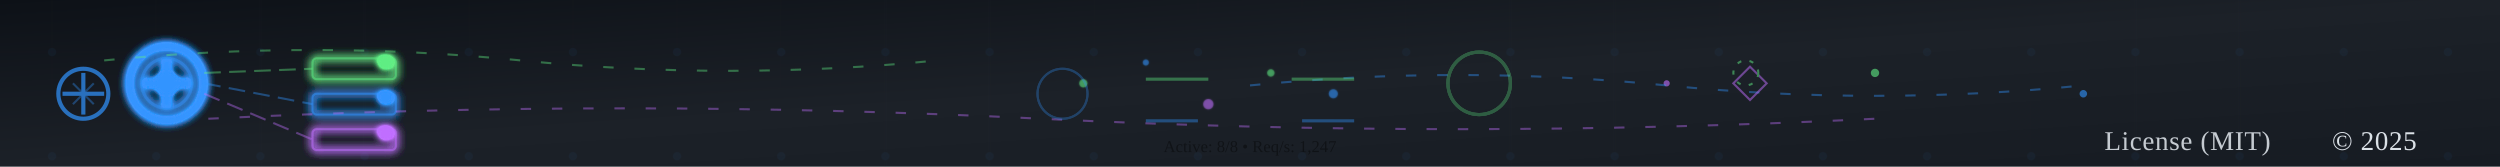
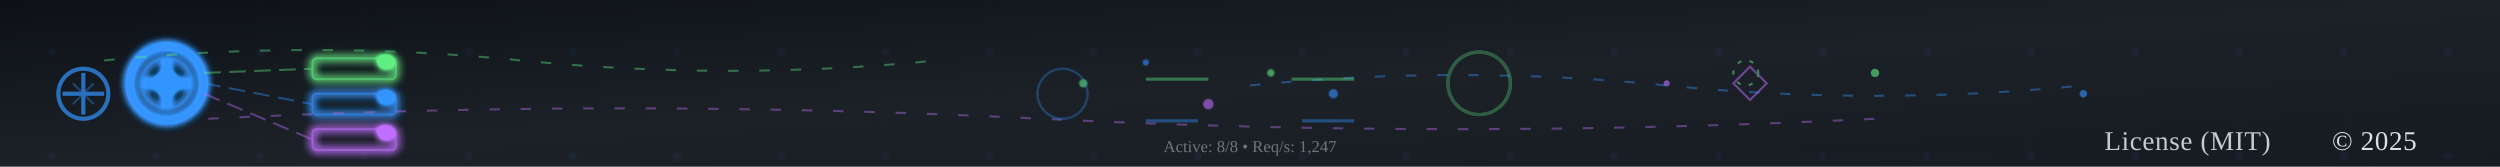
<svg xmlns="http://www.w3.org/2000/svg" width="1200" height="80" viewBox="0 0 1200 80" role="img" aria-label="Load Balancer Distribution Footer">
  <defs>
    <linearGradient id="bgLBGrad14F" x1="0%" y1="0%" x2="100%" y2="100%">
      <stop offset="0%" style="stop-color:#0d1117;stop-opacity:1" />
      <stop offset="50%" style="stop-color:#1c2128;stop-opacity:1" />
      <stop offset="100%" style="stop-color:#161b22;stop-opacity:1" />
    </linearGradient>
    <pattern id="networkTopo14F" x="0" y="0" width="50" height="50" patternUnits="userSpaceOnUse">
      <circle cx="25" cy="25" r="2" fill="#3094FF" opacity="0.15" />
      <path d="M 0 25 L 50 25 M 25 0 L 25 50" stroke="#30363d" stroke-width="0.5" opacity="0.15" />
    </pattern>
    <filter id="glow14F" x="-50%" y="-50%" width="200%" height="200%">
      <feGaussianBlur stdDeviation="2" result="blur" />
      <feColorMatrix in="blur" type="matrix" values="1 0 0 0 0  0 1 0 0 0  0 0 1 0 0  0 0 0 6 0" result="glow" />
      <feMerge>
        <feMergeNode in="glow" />
        <feMergeNode in="SourceGraphic" />
      </feMerge>
    </filter>
  </defs>
  <style>
    @media (prefers-color-scheme: dark) {
      .text-link { fill: #c9d1d9; font-family: 'SF Pro Text', -apple-system, BlinkMacSystemFont, 'Segoe UI', 'Roboto', 'Helvetica Neue', Arial, sans-serif; font-weight: 500; }
      .divider { stroke: #30363d; }
      .accent-green { fill: #5FED83; stroke: #5FED83; }
      .accent-blue { fill: #3094FF; stroke: #3094FF; }
      .accent-purple { fill: #C06EFF; stroke: #C06EFF; }
    }
    @media (prefers-color-scheme: light) {
      .text-link { fill: #1f2328; font-family: 'SF Pro Text', -apple-system, BlinkMacSystemFont, 'Segoe UI', 'Roboto', 'Helvetica Neue', Arial, sans-serif; font-weight: 500; }
      .divider { stroke: #d0d7de; }
      .accent-green { fill: #08872B; stroke: #08872B; }
      .accent-blue { fill: #0969DA; stroke: #0969DA; }
      .accent-purple { fill: #501DAF; stroke: #501DAF; }
    }

    .link { font-size: 13px; letter-spacing: 0.3px; }

    .server-health {
      animation: health-indicator 2.5s ease-in-out infinite;
    }
    @keyframes health-indicator {
      0%, 100% { opacity: 0.4; r: 2; }
      50% { opacity: 1; r: 4; }
    }

    .request-flow {
      stroke-dasharray: 8 4;
      animation: req-distribute 2s linear infinite;
    }
    @keyframes req-distribute {
      to { stroke-dashoffset: -50; }
    }

    .round-robin {
      animation: robin-rotate 8s linear infinite;
      transform-origin: center;
    }
    @keyframes robin-rotate {
      to { transform: rotate(360deg); }
    }

    @media (prefers-reduced-motion: reduce) { * { animation: none !important; } }

    /* Enhanced particle effects */
    .particle {
      animation: particle-float 4s ease-in-out infinite;
      filter: blur(0.5px);
    }
    @keyframes particle-float {
      0%, 100% { opacity: 0; transform: translateY(0) translateX(0) scale(0); }
      25% { opacity: 0.8; transform: translateY(-20px) translateX(-10px) scale(1.5); }
      50% { opacity: 1; transform: translateY(-40px) translateX(5px) scale(2); }
      75% { opacity: 0.6; transform: translateY(-30px) translateX(15px) scale(1.8); }
    }

    .particle-2 {
      animation: particle-spin 5s linear infinite;
    }
    @keyframes particle-spin {
      0% { opacity: 0; transform: rotate(0deg) translateX(20px) scale(0); }
      50% { opacity: 1; transform: rotate(180deg) translateX(40px) scale(2); }
      100% { opacity: 0; transform: rotate(360deg) translateX(20px) scale(0); }
    }

    /* Wave effects */
    .wave-line {
      stroke-dasharray: 5 10;
      animation: wave-flow 3s linear infinite;
    }
    @keyframes wave-flow {
      to { stroke-dashoffset: -100; }
    }

    /* Glow pulse on text */
    .text-link {
      animation: text-glow 3s ease-in-out infinite;
    }
    @keyframes text-glow {
      0%, 100% { opacity: 0.7; filter: drop-shadow(0 0 0px transparent); }
      50% { opacity: 1; filter: drop-shadow(0 0 8px rgba(95, 237, 131, 0.6)); }
    }

    /* Rotating elements */
    .rotate-slow {
      animation: rotate-360 20s linear infinite;
      transform-origin: center;
    }
    @keyframes rotate-360 {
      to { transform: rotate(360deg); }
    }

    /* Shimmer effect */
    .shimmer {
      animation: shimmer-pass 4s ease-in-out infinite;
    }
    @keyframes shimmer-pass {
      0%, 100% { opacity: 0.3; }
      50% { opacity: 1; }
    }

    /* Ripple effect */
    .ripple {
      animation: ripple-expand 3s ease-out infinite;
      transform-origin: center;
    }
    @keyframes ripple-expand {
      0% { opacity: 1; transform: scale(0.5); }
      100% { opacity: 0; transform: scale(3); }
    }

    </style>
  <rect width="1200" height="80" fill="url(#bgLBGrad14F)" />
  <rect width="1200" height="80" fill="url(#networkTopo14F)" opacity="0.3" />
  <line x1="0" y1="1" x2="1200" y2="1" class="divider" stroke-width="2" />
  <g class="round-robin" transform="translate(80, 40)" filter="url(#glow14F)">
    <circle r="18" fill="none" stroke="#3094FF" stroke-width="2" opacity="0.6" />
    <circle r="12" fill="none" stroke="#3094FF" stroke-width="1.5" opacity="0.4" />
    <path d="M -10 0 L 10 0 M 0 -10 L 0 10" stroke="#3094FF" stroke-width="1.5" />
    <circle r="4" fill="#3094FF" />
  </g>
  <g filter="url(#glow14F)">
    <rect x="150" y="28" width="40" height="10" rx="2" fill="none" stroke="#5FED83" stroke-width="1" opacity="0.5" />
    <circle class="server-health" cx="185" cy="30" r="2" fill="#5FED83" style="animation-delay: 0s" />
    <rect x="150" y="45" width="40" height="10" rx="2" fill="none" stroke="#3094FF" stroke-width="1" opacity="0.5" />
    <circle class="server-health" cx="185" cy="47" r="2" fill="#3094FF" style="animation-delay: 0.5s" />
    <rect x="150" y="62" width="40" height="10" rx="2" fill="none" stroke="#C06EFF" stroke-width="1" opacity="0.5" />
    <circle class="server-health" cx="185" cy="64" r="2" fill="#C06EFF" style="animation-delay: 1s" />
  </g>
  <line class="request-flow" x1="98" y1="35" x2="150" y2="33" stroke="#5FED83" stroke-width="1" opacity="0.4" style="animation-delay: 0s" />
  <line class="request-flow" x1="98" y1="40" x2="150" y2="50" stroke="#3094FF" stroke-width="1" opacity="0.4" style="animation-delay: 0.7s" />
  <line class="request-flow" x1="98" y1="45" x2="150" y2="67" stroke="#C06EFF" stroke-width="1" opacity="0.4" style="animation-delay: 1.4s" />
  <g transform="translate(25, 30)" opacity="0.7">
    <circle cx="15" cy="15" r="12" fill="none" stroke="#3094FF" stroke-width="2" />
    <path d="M 5 15 L 25 15 M 15 5 L 15 25" stroke="#3094FF" stroke-width="2" />
    <path d="M 10 10 L 20 20 M 20 10 L 10 20" stroke="#3094FF" stroke-width="1" opacity="0.5" />
  </g>
  <text x="1050" y="72" text-anchor="middle" class="link text-link" font-size="11px" opacity="0.8" fill="#f0f6fc">License (MIT)</text>
  <text x="1160" y="72" text-anchor="end" class="link text-link" font-size="11px" opacity="0.9" fill="#f0f6fc">© 2025</text>
-   <text x="600" y="73" text-anchor="middle" class="text-link" font-size="8" opacity="0.4">Active: 8/8 • Req/s: 1,247</text>
+   <text x="600" y="73" text-anchor="middle" class="text-link" font-size="8" opacity="0.4" fill="#f0f6fc">Active: 8/8 • Req/s: 1,247</text>
  <g opacity="0.6">
    <circle class="particle" cx="520" cy="40" r="2" fill="#5FED83" style="animation-delay: 0s" />
    <circle class="particle" cx="550" cy="30" r="1.5" fill="#3094FF" style="animation-delay: 0.5s" />
    <circle class="particle" cx="580" cy="50" r="2.5" fill="#C06EFF" style="animation-delay: 1s" />
    <circle class="particle" cx="610" cy="35" r="1.8" fill="#5FED83" style="animation-delay: 1.5s" />
    <circle class="particle" cx="640" cy="45" r="2.2" fill="#3094FF" style="animation-delay: 2s" />
    <circle class="particle-2" cx="800" cy="40" r="1.5" fill="#C06EFF" style="animation-delay: 0.3s" />
    <circle class="particle-2" cx="900" cy="35" r="2" fill="#5FED83" style="animation-delay: 0.8s" />
    <circle class="particle-2" cx="1000" cy="45" r="1.8" fill="#3094FF" style="animation-delay: 1.3s" />
  </g>
  <g opacity="0.4">
    <path class="wave-line" d="M 50 29 Q 150 19, 250 29 T 450 29" stroke="#5FED83" stroke-width="1" fill="none" style="animation-delay: 0s" />
    <path class="wave-line" d="M 600 41 Q 700 31, 800 41 T 1000 41" stroke="#3094FF" stroke-width="1" fill="none" style="animation-delay: 0.7s" />
    <path class="wave-line" d="M 100 57 Q 300 47, 500 57 T 900 57" stroke="#C06EFF" stroke-width="1" fill="none" style="animation-delay: 1.4s" />
  </g>
  <g opacity="0.3">
    <circle class="ripple" cx="710" cy="40" r="15" stroke="#5FED83" stroke-width="1.5" fill="none" style="animation-delay: 0s" />
    <circle class="ripple" cx="710" cy="40" r="15" stroke="#5FED83" stroke-width="1.5" fill="none" style="animation-delay: 1s" />
    <circle class="ripple" cx="710" cy="40" r="15" stroke="#5FED83" stroke-width="1.5" fill="none" style="animation-delay: 2s" />
    <circle class="ripple" cx="510" cy="45" r="12" stroke="#3094FF" stroke-width="1" fill="none" style="animation-delay: 0.5s" />
    <circle class="ripple" cx="510" cy="45" r="12" stroke="#3094FF" stroke-width="1" fill="none" style="animation-delay: 1.5s" />
  </g>
  <g opacity="0.5">
    <g class="rotate-slow" transform="translate(840, 40)">
      <path d="M -8 0 L 0 -8 L 8 0 L 0 8 Z" fill="none" stroke="#C06EFF" stroke-width="1" />
    </g>
    <g class="rotate-slow" transform="translate(838, 35)" style="animation-direction: reverse;">
      <circle cx="0" cy="0" r="6" fill="none" stroke="#5FED83" stroke-width="1" stroke-dasharray="2 4" />
    </g>
  </g>
  <g opacity="0.4">
    <line class="shimmer" x1="550" y1="38" x2="580" y2="38" stroke="#5FED83" stroke-width="1.5" style="animation-delay: 0s" />
    <line class="shimmer" x1="620" y1="38" x2="650" y2="38" stroke="#5FED83" stroke-width="1.5" style="animation-delay: 0.3s" />
    <line class="shimmer" x1="550" y1="58" x2="575" y2="58" stroke="#3094FF" stroke-width="1.5" style="animation-delay: 0.6s" />
    <line class="shimmer" x1="625" y1="58" x2="650" y2="58" stroke="#3094FF" stroke-width="1.5" style="animation-delay: 0.9s" />
  </g>
</svg>
